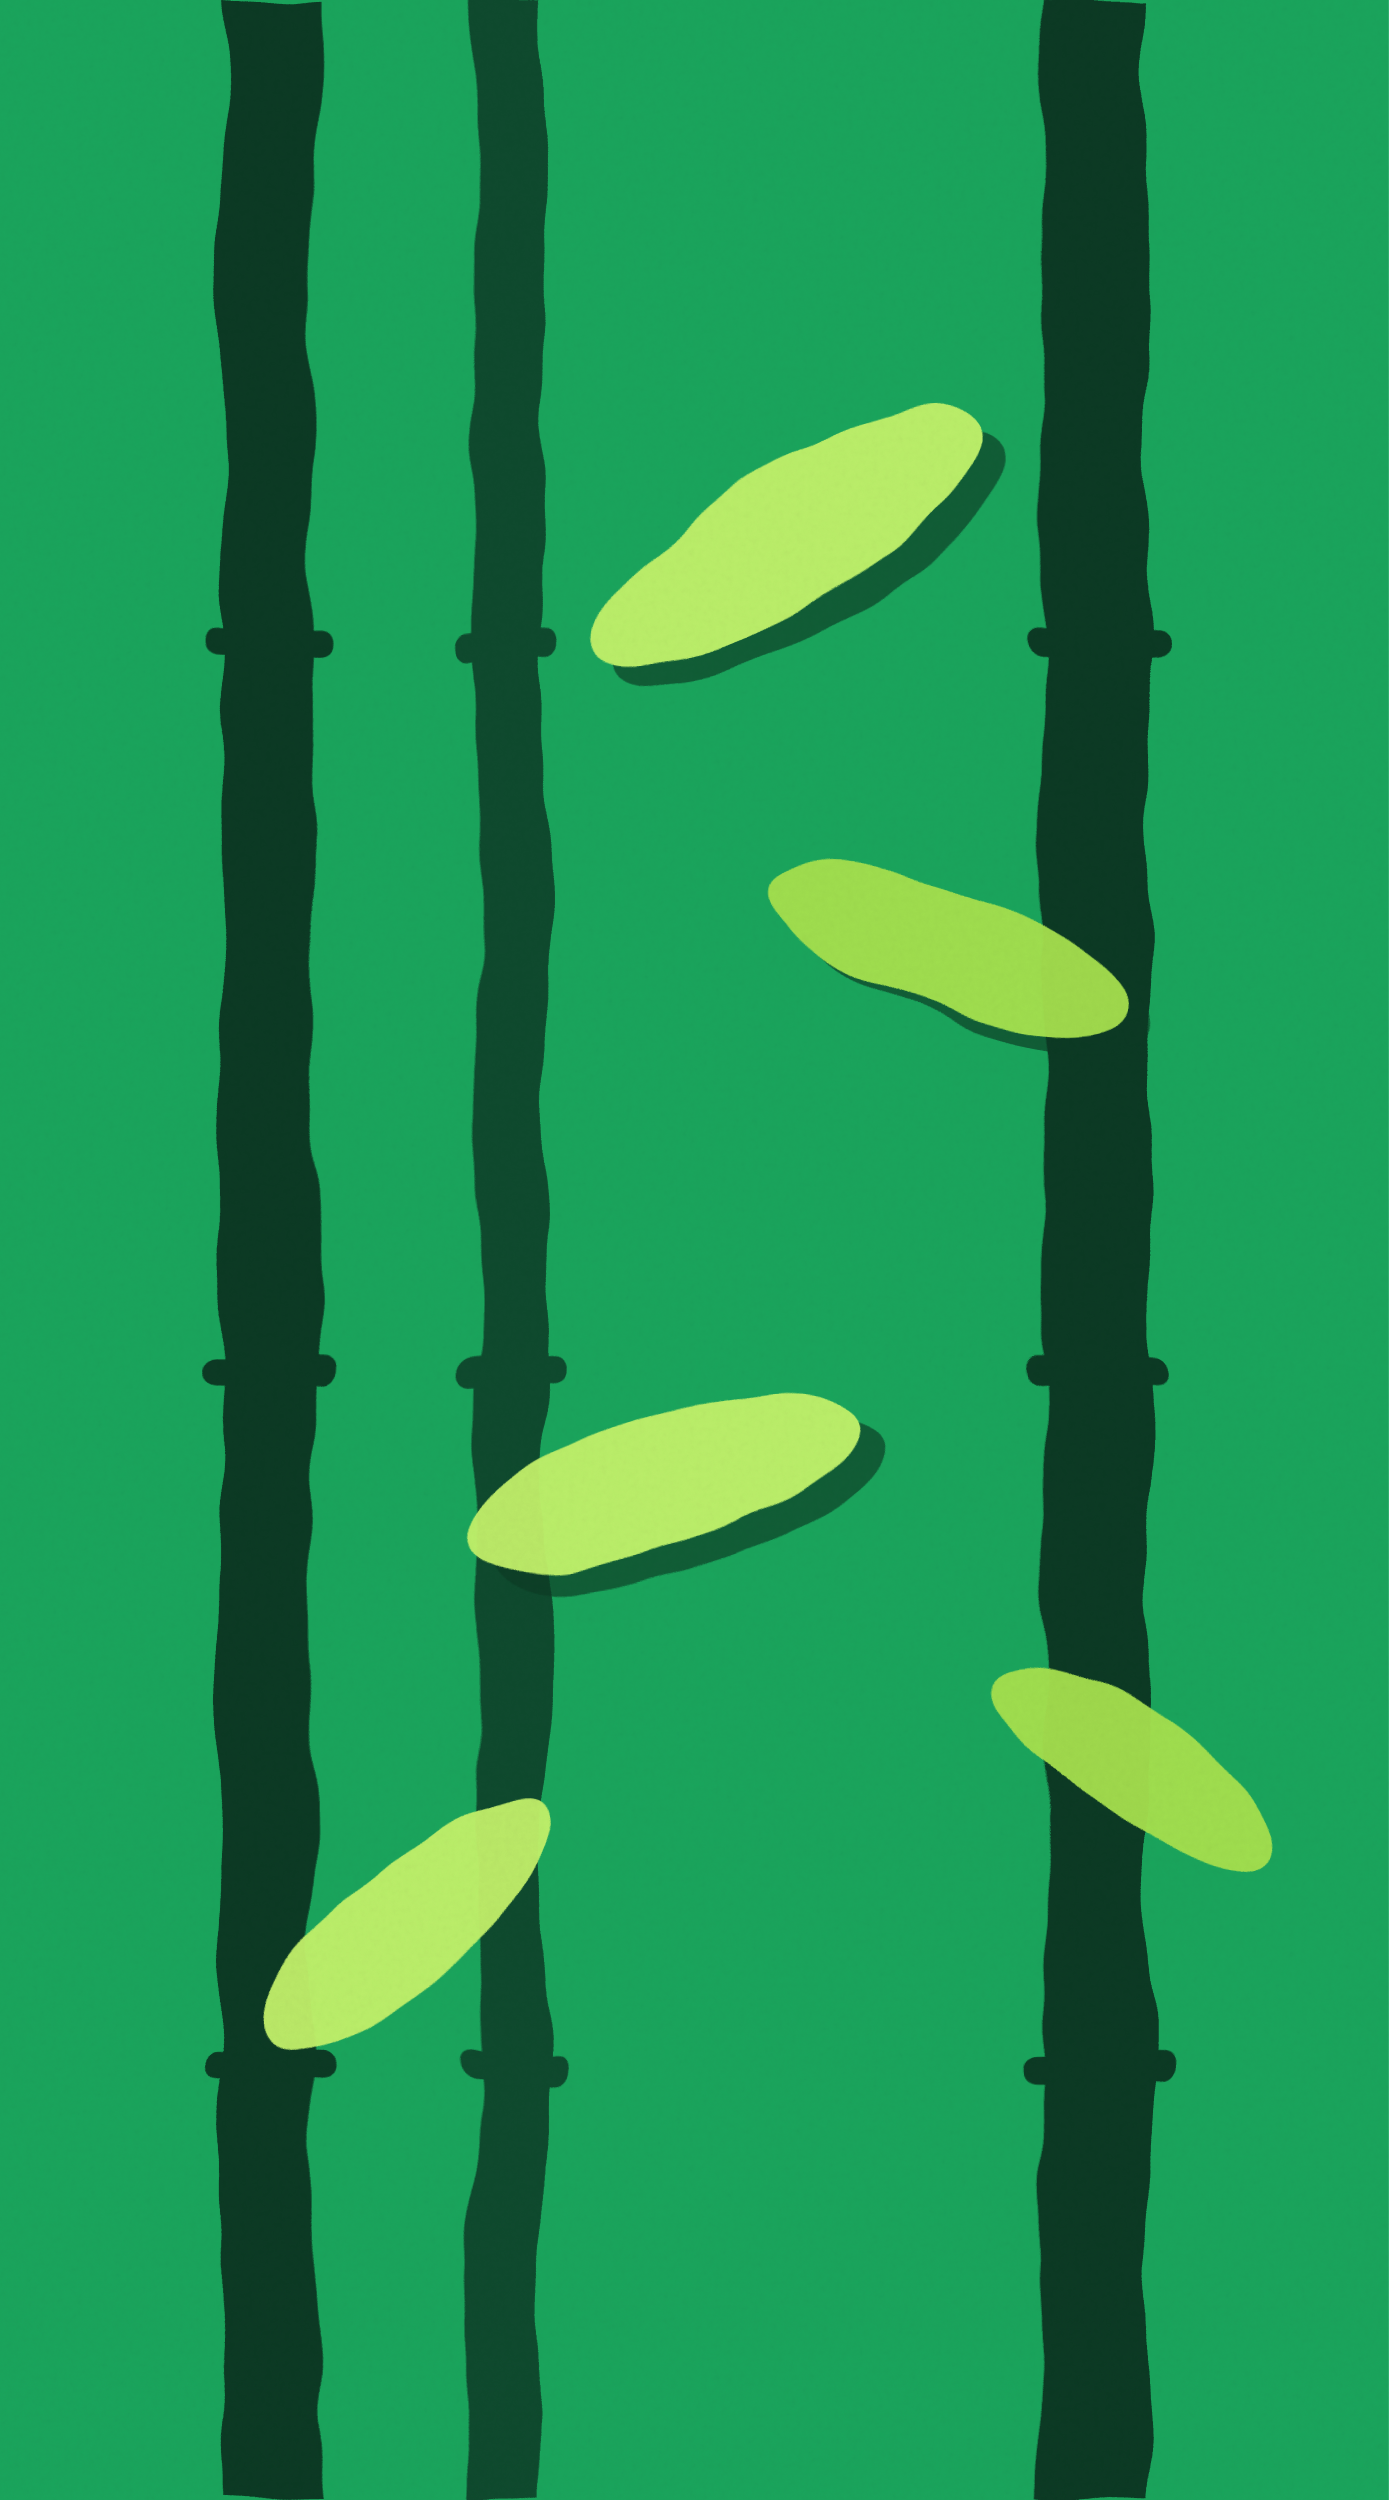
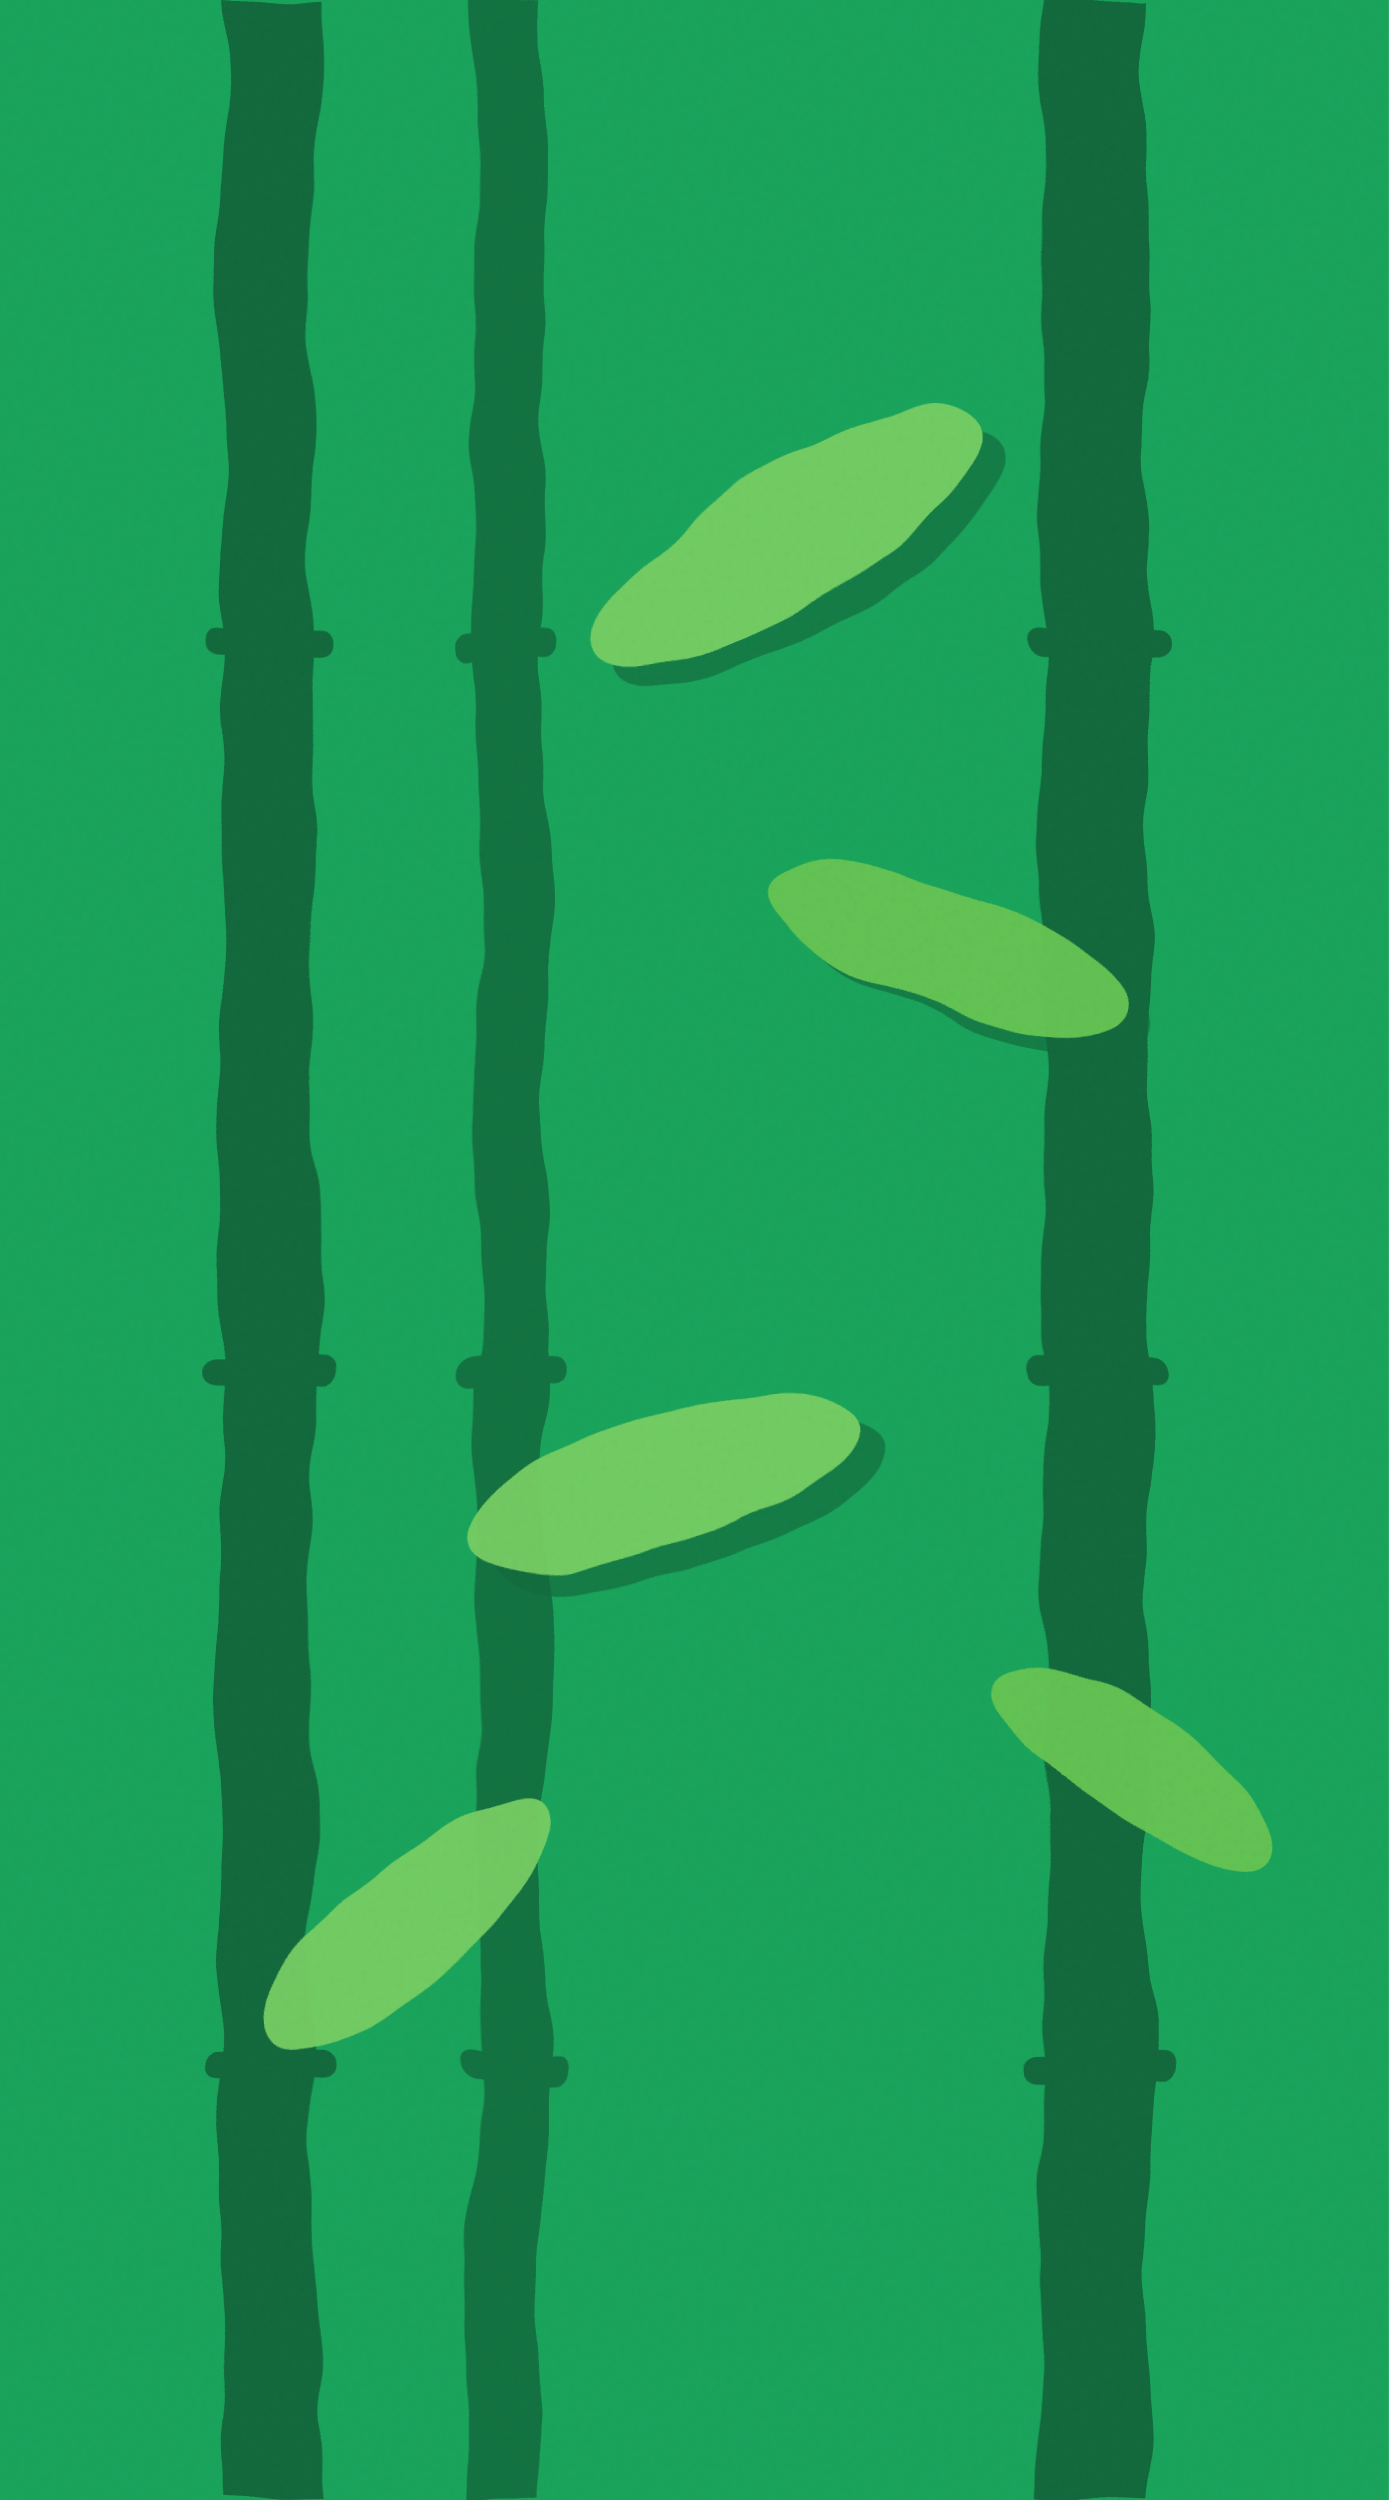
<svg xmlns="http://www.w3.org/2000/svg" viewBox="0 0 440 792" preserveAspectRatio="xMidYMid slice">
  <defs>
    <filter id="rough_bam" x="-25%" y="-25%" width="150%" height="150%">
      <feTurbulence type="fractalNoise" baseFrequency="0.016" numOctaves="3" seed="11" result="n" />
      <feDisplacementMap in="SourceGraphic" in2="n" scale="11" xChannelSelector="R" yChannelSelector="G" />
    </filter>
    <filter id="roughBig_bam" x="-30%" y="-30%" width="160%" height="160%">
      <feTurbulence type="fractalNoise" baseFrequency="0.009" numOctaves="2" seed="16" result="n" />
      <feDisplacementMap in="SourceGraphic" in2="n" scale="20" xChannelSelector="R" yChannelSelector="G" />
    </filter>
    <filter id="ink_bam">
      <feTurbulence type="fractalNoise" baseFrequency="0.7 0.9" numOctaves="2" seed="13" result="n" />
      <feColorMatrix in="n" type="matrix" values="0 0 0 0 0  0 0 0 0 0  0 0 0 0 0  0 0 0 0.5 0" result="a" />
      <feComposite in="a" in2="SourceAlpha" operator="in" />
    </filter>
    <filter id="paper_bam">
      <feTurbulence type="fractalNoise" baseFrequency="0.5" numOctaves="3" seed="20" />
      <feColorMatrix type="saturate" values="0" />
      <feComponentTransfer>
        <feFuncA type="table" tableValues="0 0.7" />
      </feComponentTransfer>
    </filter>
  </defs>
  <rect width="440" height="792" fill="#1AA45C" />
  <g filter="url(#rough_bam)">
    <rect x="70" y="-20" width="30" height="832" rx="15" fill="#0C3A24" />
    <rect x="64" y="200" width="42" height="9" rx="4" fill="#0C3A24" />
    <rect x="64" y="430" width="42" height="9" rx="4" fill="#0C3A24" />
    <rect x="64" y="650" width="42" height="9" rx="4" fill="#0C3A24" />
    <rect x="150" y="-20" width="22" height="832" rx="11" fill="#0F4A2E" />
    <rect x="144" y="200" width="34" height="9" rx="4" fill="#0F4A2E" />
    <rect x="144" y="430" width="34" height="9" rx="4" fill="#0F4A2E" />
    <rect x="144" y="650" width="34" height="9" rx="4" fill="#0F4A2E" />
    <rect x="330" y="-20" width="34" height="832" rx="17" fill="#0C3A24" />
    <rect x="324" y="200" width="46" height="9" rx="4" fill="#0C3A24" />
    <rect x="324" y="430" width="46" height="9" rx="4" fill="#0C3A24" />
    <rect x="324" y="650" width="46" height="9" rx="4" fill="#0C3A24" />
  </g>
  <g filter="url(#rough_bam)" opacity="0.95">
    <g transform="translate(8,6)" opacity="0.7" fill="#0C3A24">
      <ellipse cx="250" cy="170" rx="70" ry="22" transform="rotate(-30 250 170)" fill="undefined" />
      <ellipse cx="300" cy="300" rx="60" ry="20" transform="rotate(20 300 300)" fill="undefined" />
      <ellipse cx="210" cy="470" rx="66" ry="21" transform="rotate(-18 210 470)" fill="undefined" />
    </g>
    <ellipse cx="250" cy="170" rx="70" ry="22" transform="rotate(-30 250 170)" fill="#C2F06A" />
    <ellipse cx="300" cy="300" rx="60" ry="20" transform="rotate(20 300 300)" fill="#A6E04E" />
    <ellipse cx="210" cy="470" rx="66" ry="21" transform="rotate(-18 210 470)" fill="#C2F06A" />
    <ellipse cx="360" cy="560" rx="54" ry="18" transform="rotate(34 360 560)" fill="#A6E04E" />
    <ellipse cx="130" cy="610" rx="58" ry="19" transform="rotate(-40 130 610)" fill="#C2F06A" />
  </g>
+   <rect width="440" height="792" fill="#1AA45C" opacity="0.45" />
  <rect width="440" height="792" filter="url(#paper_bam)" opacity="0.1" style="mix-blend-mode:multiply" />
</svg>
